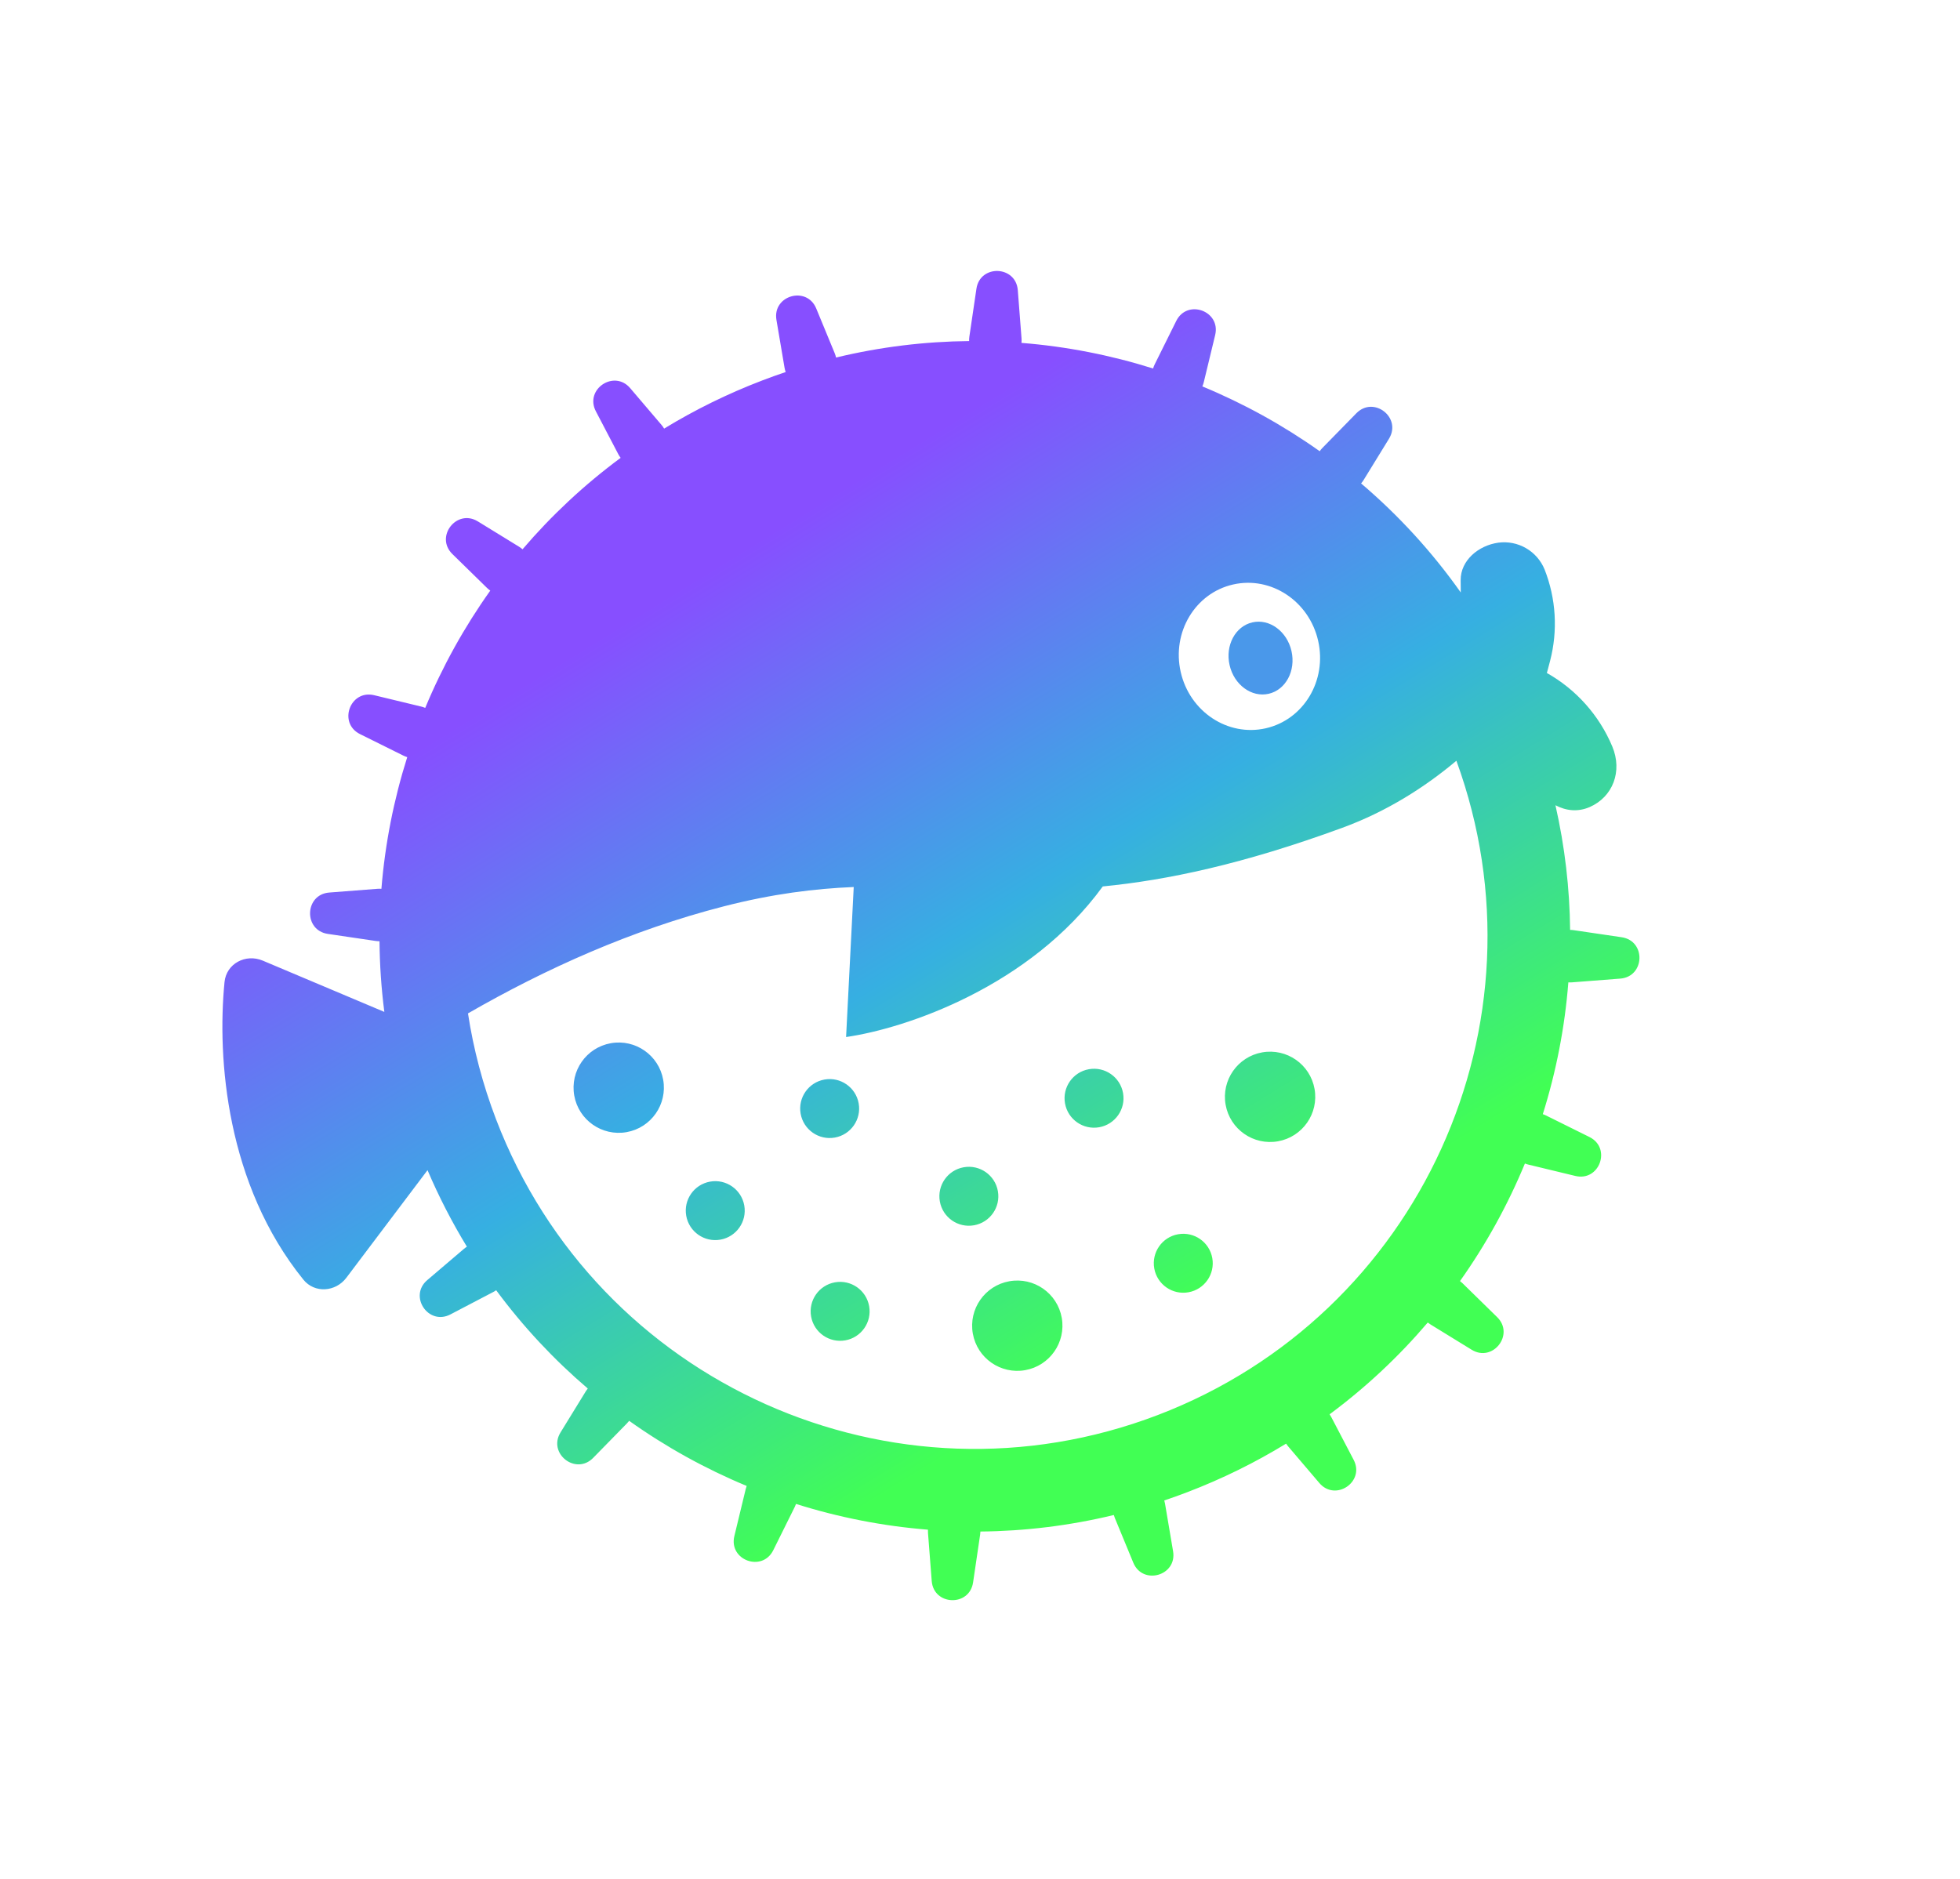
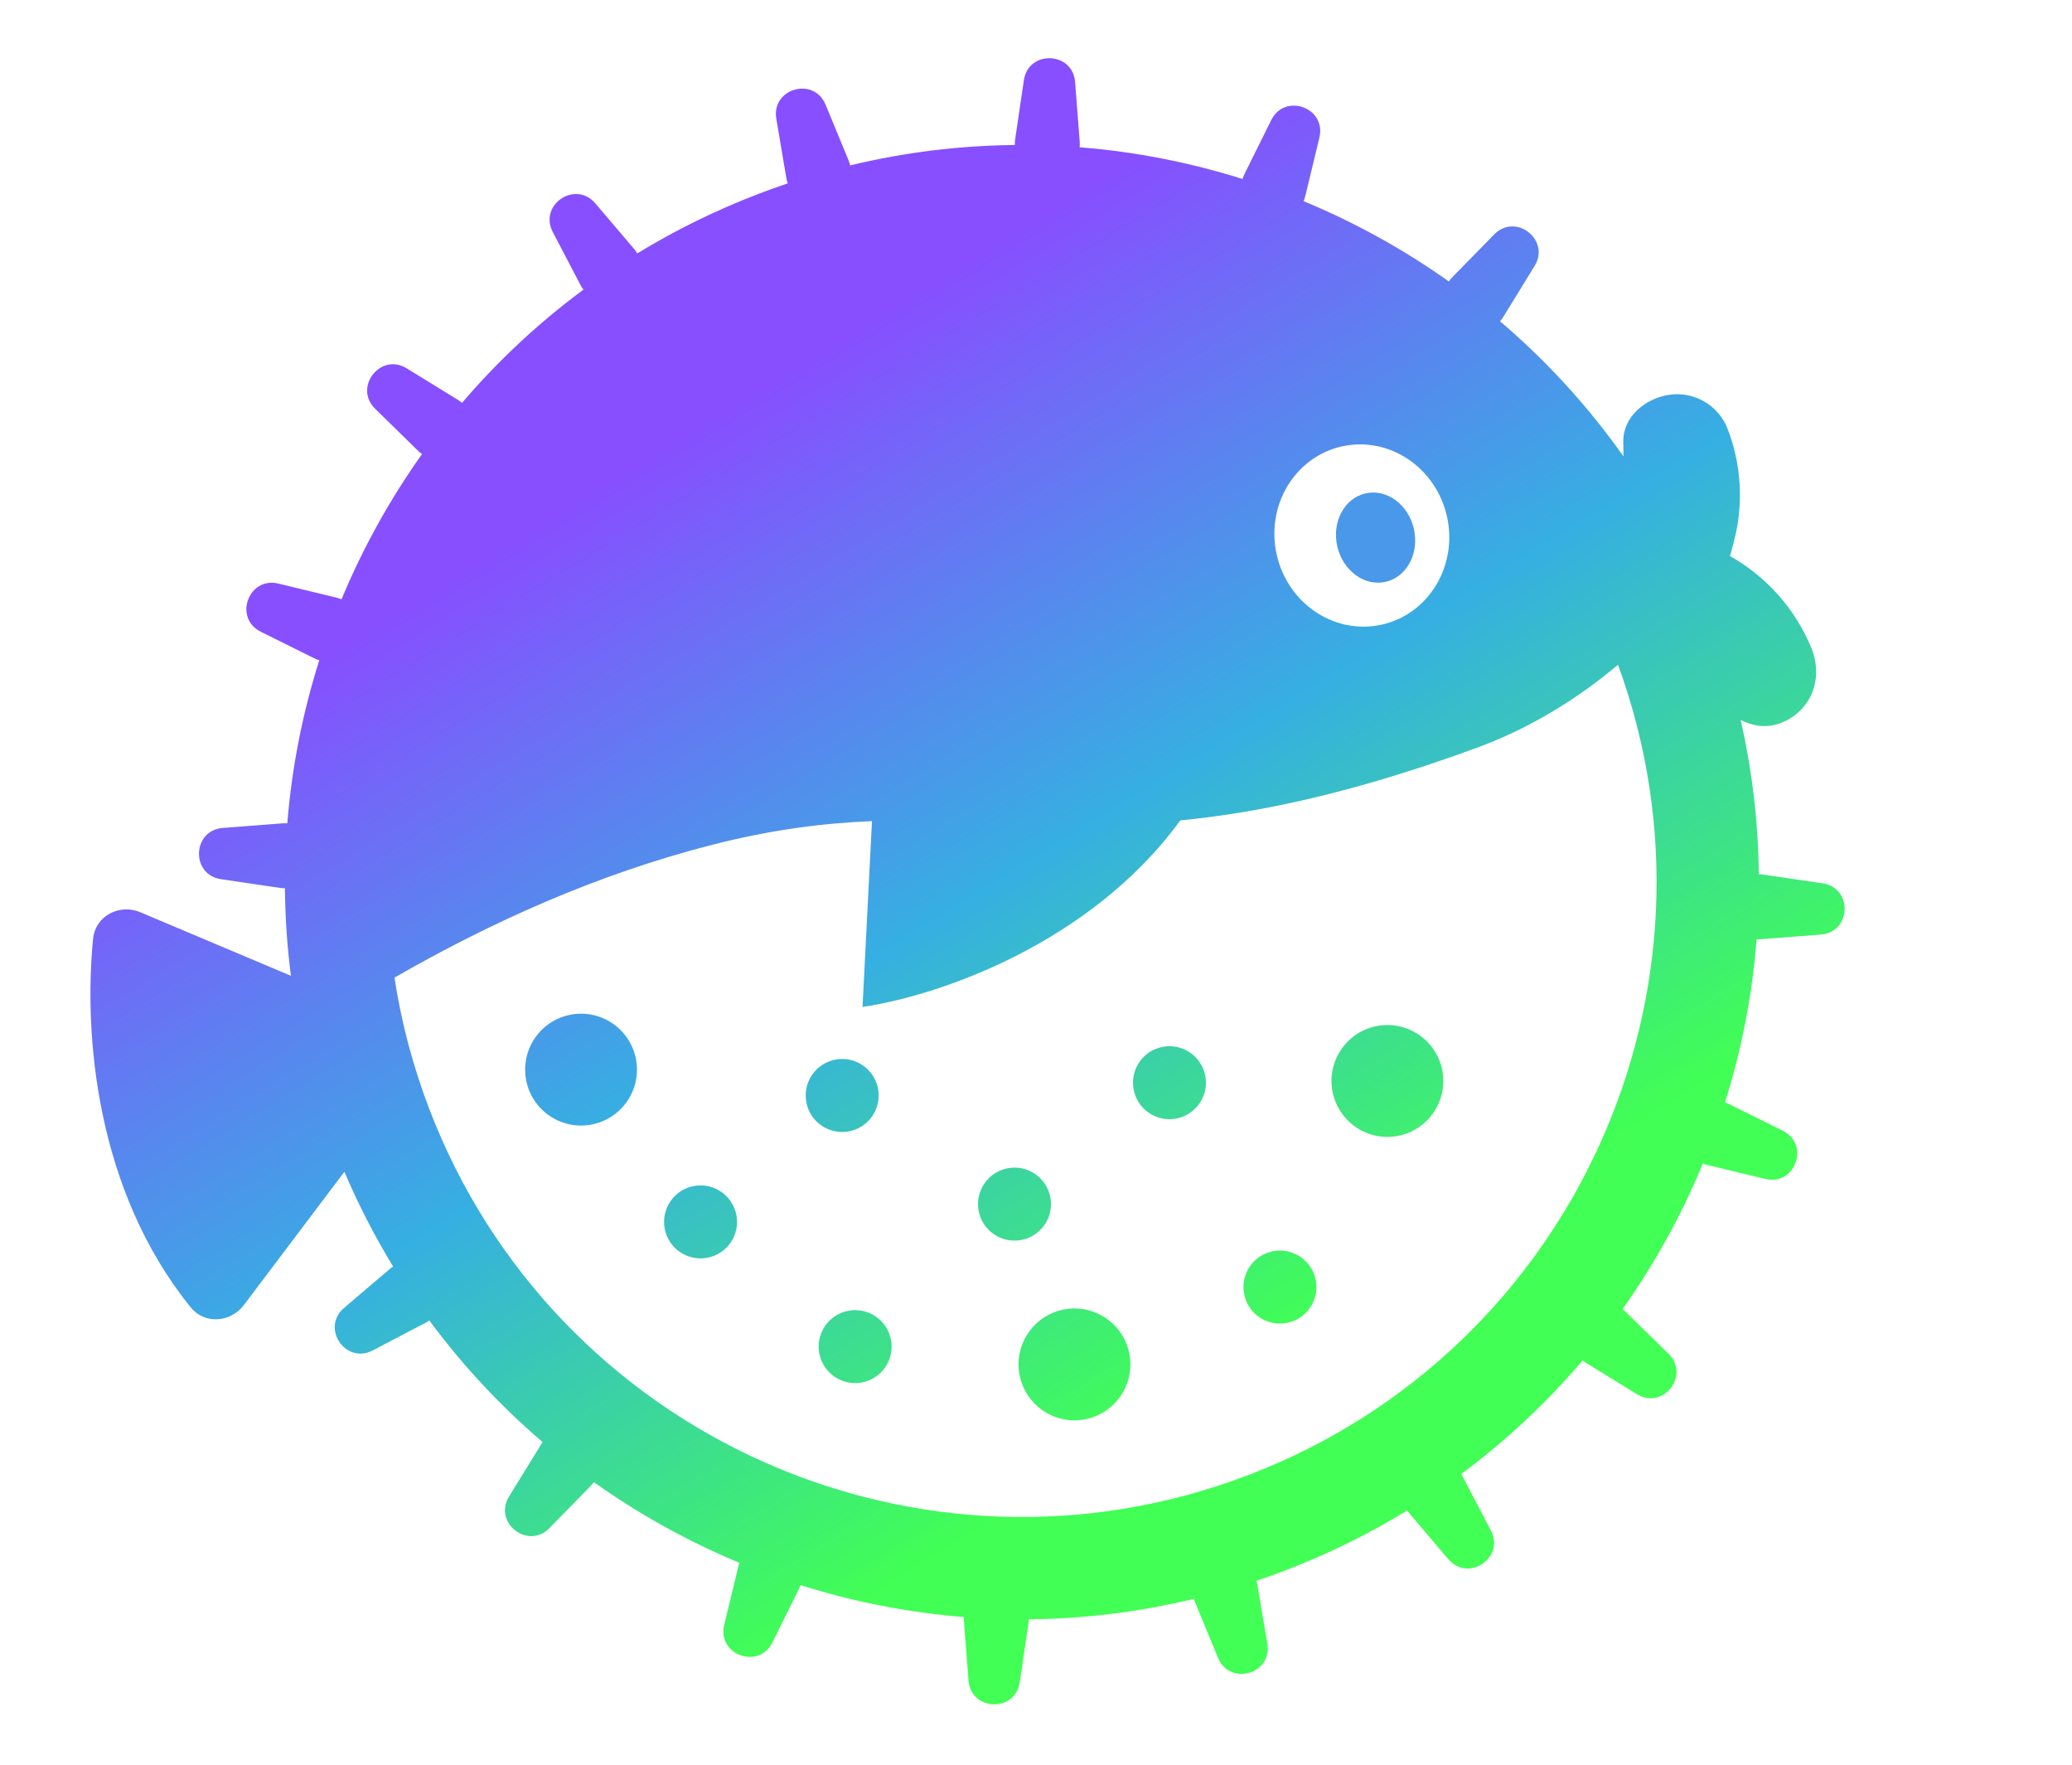
- <svg xmlns="http://www.w3.org/2000/svg" fill="none" viewBox="102.4 102.4 322.56 309.248" style="max-height: 500px" width="322.56" height="309.248">
+ <svg xmlns="http://www.w3.org/2000/svg" fill="none" viewBox="126.976 139.264 275.456 234.496" style="max-height: 500px" width="275.456" height="234.496">
  <rect fill="white" height="512" width="512" />
  <path fill="url(#paint0_linear_932_1246)" d="M230.18 155.054C229.498 151.025 235.17 149.397 236.729 153.174L239.769 160.539C239.865 160.773 239.938 161.01 239.99 161.247C247.278 159.49 254.62 158.606 261.89 158.537C261.882 158.293 261.895 158.043 261.932 157.792L263.092 149.928C263.688 145.886 269.586 146.09 269.901 150.164L270.514 158.089C270.534 158.343 270.53 158.594 270.505 158.838C277.899 159.424 285.165 160.849 292.167 163.053C292.234 162.818 292.324 162.585 292.437 162.358L295.977 155.224C297.793 151.563 303.339 153.58 302.38 157.552L300.511 165.293C300.451 165.54 300.371 165.776 300.272 165.999C307.076 168.816 313.56 172.393 319.587 176.669C319.721 176.475 319.873 176.288 320.045 176.113L325.616 170.422C328.474 167.502 333.126 171.133 330.986 174.615L326.816 181.4C326.69 181.604 326.55 181.794 326.397 181.967C332.524 187.183 338.051 193.193 342.802 199.918C342.791 199.27 342.787 198.627 342.783 197.995L342.783 197.882C342.769 194.658 345.684 192.18 348.988 191.718C350.567 191.509 352.17 191.829 353.548 192.629C354.925 193.429 355.998 194.663 356.599 196.138C358.48 200.922 358.797 206.177 357.506 211.152C357.401 211.6 357.277 212.047 357.137 212.554L357.137 212.554L357.137 212.555L357.136 212.557L357.136 212.558L357.133 212.568C357.08 212.758 357.025 212.957 356.968 213.167C361.797 215.889 365.584 220.14 367.731 225.25C369.457 229.365 367.82 233.568 364.017 235.237C362.058 236.079 360.14 235.858 358.383 234.938C359.935 241.772 360.724 248.647 360.796 255.46C361 255.459 361.207 255.473 361.416 255.504L369.278 256.663C373.321 257.26 373.117 263.158 369.043 263.473L361.119 264.086C360.911 264.102 360.706 264.103 360.505 264.089C359.925 271.494 358.504 278.771 356.302 285.784C356.487 285.845 356.67 285.92 356.85 286.009L363.983 289.548C367.644 291.364 365.627 296.911 361.655 295.952L353.914 294.083C353.721 294.036 353.534 293.976 353.356 293.905C350.538 300.722 346.957 307.219 342.674 313.257C342.82 313.366 342.96 313.486 343.095 313.617L348.785 319.187C351.705 322.046 348.073 326.697 344.592 324.558L337.808 320.388C337.653 320.293 337.506 320.189 337.369 320.078C332.622 325.654 327.217 330.734 321.214 335.184C321.313 335.327 321.405 335.478 321.488 335.637L325.172 342.679C327.066 346.3 322.174 349.602 319.524 346.491L314.371 340.441C314.254 340.304 314.148 340.162 314.053 340.015C308.979 343.12 303.549 345.804 297.791 348.004C296.533 348.485 295.271 348.938 294.006 349.364C294.056 349.527 294.095 349.696 294.125 349.87L295.455 357.724C296.137 361.753 290.465 363.382 288.906 359.604L285.867 352.24C285.801 352.081 285.746 351.921 285.702 351.76C278.395 353.524 271.034 354.412 263.746 354.479C263.742 354.647 263.728 354.817 263.702 354.988L262.543 362.85C261.947 366.893 256.049 366.689 255.734 362.614L255.121 354.691C255.107 354.517 255.105 354.345 255.113 354.175C247.701 353.585 240.418 352.151 233.401 349.936C233.344 350.1 233.277 350.262 233.197 350.422L229.658 357.555C227.842 361.215 222.296 359.199 223.255 355.226L225.124 347.487C225.167 347.31 225.22 347.14 225.283 346.975C218.468 344.146 211.975 340.552 205.941 336.257C205.835 336.399 205.717 336.536 205.589 336.666L200.019 342.357C197.161 345.277 192.509 341.645 194.649 338.164L198.818 331.38C198.914 331.224 199.018 331.078 199.13 330.94C193.563 326.184 188.494 320.772 184.055 314.763C183.903 314.871 183.741 314.971 183.569 315.06L176.528 318.743C172.907 320.637 169.605 315.746 172.716 313.096L178.765 307.943C178.917 307.814 179.075 307.698 179.237 307.595C176.809 303.611 174.639 299.408 172.759 295.001L159.401 312.709C157.631 315.056 154.178 315.306 152.329 313.021C139.673 297.375 138.109 276.683 139.349 264.042C139.648 261.002 142.83 259.326 145.644 260.513L165.651 268.953C165.15 265.067 164.888 261.183 164.856 257.318C164.647 257.32 164.434 257.306 164.219 257.274L156.357 256.115C152.314 255.519 152.518 249.621 156.592 249.305L164.516 248.692C164.737 248.675 164.955 248.676 165.169 248.693C165.766 241.295 167.203 234.025 169.419 227.021C169.205 226.956 168.993 226.872 168.785 226.769L161.652 223.23C157.991 221.414 160.008 215.868 163.98 216.827L171.721 218.696C171.951 218.751 172.171 218.825 172.38 218.914C175.208 212.113 178.797 205.633 183.085 199.611C182.895 199.48 182.713 199.33 182.541 199.162L176.85 193.591C173.93 190.733 177.562 186.081 181.043 188.221L187.828 192.39C188.032 192.516 188.222 192.657 188.395 192.809C193.142 187.253 198.544 182.192 204.541 177.758C204.395 177.568 204.263 177.363 204.147 177.142L200.463 170.099C198.569 166.478 203.461 163.177 206.111 166.287L211.265 172.338C211.429 172.531 211.572 172.734 211.694 172.945C216.742 169.864 222.141 167.199 227.864 165.012C229.139 164.524 230.419 164.065 231.701 163.634C231.618 163.404 231.553 163.162 231.511 162.911L230.18 155.054ZM184.032 286.618C200.662 330.137 249.421 351.935 292.939 335.305C336.052 318.83 357.847 270.821 342.08 227.614C336.852 232.006 330.579 235.985 323.285 238.658C306.921 244.656 294.427 247.269 283.883 248.302C271.892 264.792 251.505 271.672 241.642 273.088L242.899 248.396C236.475 248.663 229.573 249.509 221.501 251.582C206.346 255.475 192.23 261.825 179.417 269.198C180.311 275.039 181.837 280.874 184.032 286.618ZM205.526 288.741C201.485 289.46 197.626 286.767 196.906 282.726C196.187 278.684 198.88 274.825 202.921 274.106C206.963 273.387 210.822 276.08 211.541 280.121C212.26 284.163 209.567 288.022 205.526 288.741ZM239.788 289.636C237.15 290.106 234.632 288.348 234.162 285.711C233.693 283.073 235.451 280.554 238.088 280.085C240.726 279.616 243.244 281.373 243.714 284.011C244.183 286.648 242.425 289.167 239.788 289.636ZM283.297 287.937C280.659 288.406 278.14 286.649 277.671 284.011C277.202 281.374 278.959 278.855 281.597 278.386C284.234 277.916 286.753 279.674 287.222 282.312C287.692 284.949 285.934 287.468 283.297 287.937ZM292.358 311.174C292.827 313.812 295.346 315.57 297.983 315.1C300.621 314.631 302.379 312.112 301.909 309.475C301.44 306.837 298.921 305.079 296.284 305.549C293.646 306.018 291.888 308.537 292.358 311.174ZM241.511 323.013C238.873 323.483 236.354 321.725 235.885 319.087C235.416 316.45 237.173 313.931 239.811 313.462C242.448 312.992 244.967 314.75 245.436 317.388C245.906 320.025 244.148 322.544 241.511 323.013ZM215.334 302.512C215.803 305.149 218.322 306.907 220.959 306.438C223.597 305.968 225.355 303.45 224.885 300.812C224.416 298.175 221.897 296.417 219.26 296.886C216.622 297.356 214.864 299.874 215.334 302.512ZM262.696 304.074C260.059 304.543 257.54 302.786 257.071 300.148C256.601 297.511 258.359 294.992 260.997 294.523C263.634 294.053 266.153 295.811 266.622 298.448C267.092 301.086 265.334 303.605 262.696 304.074ZM304.102 284.233C304.822 288.275 308.681 290.968 312.722 290.249C316.763 289.529 319.456 285.67 318.737 281.629C318.018 277.588 314.159 274.895 310.118 275.614C306.076 276.333 303.383 280.192 304.102 284.233ZM262.5 321.903C263.219 325.944 267.078 328.637 271.119 327.918C275.16 327.199 277.853 323.34 277.134 319.299C276.415 315.258 272.556 312.565 268.515 313.284C264.473 314.003 261.78 317.862 262.5 321.903ZM319.329 207.864C320.816 214.399 316.959 220.849 310.713 222.271C304.467 223.692 298.198 219.547 296.711 213.011C295.224 206.476 299.081 200.026 305.327 198.604C311.572 197.183 317.841 201.328 319.329 207.864Z" clip-rule="evenodd" fill-rule="evenodd" />
  <path fill="#4A98EA" d="M311.186 216.592C313.999 215.951 315.68 212.801 314.941 209.555C314.203 206.309 311.323 204.197 308.51 204.837C305.697 205.477 304.016 208.627 304.755 211.873C305.494 215.119 308.373 217.232 311.186 216.592Z" />
  <defs>
    <linearGradient gradientUnits="userSpaceOnUse" y2="302.827" x2="371.388" y1="147" x1="275.605" id="paint0_linear_932_1246">
      <stop stop-color="#874FFF" offset="0.068" />
      <stop stop-color="#36AFE2" offset="0.464" />
      <stop stop-color="#41FF54" offset="0.859" />
    </linearGradient>
  </defs>
</svg>
